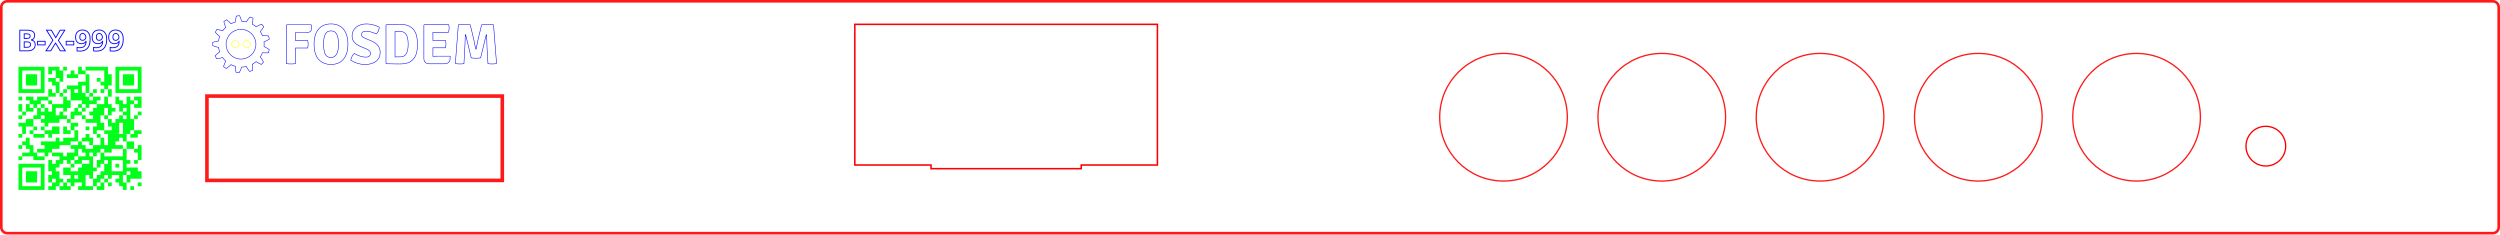
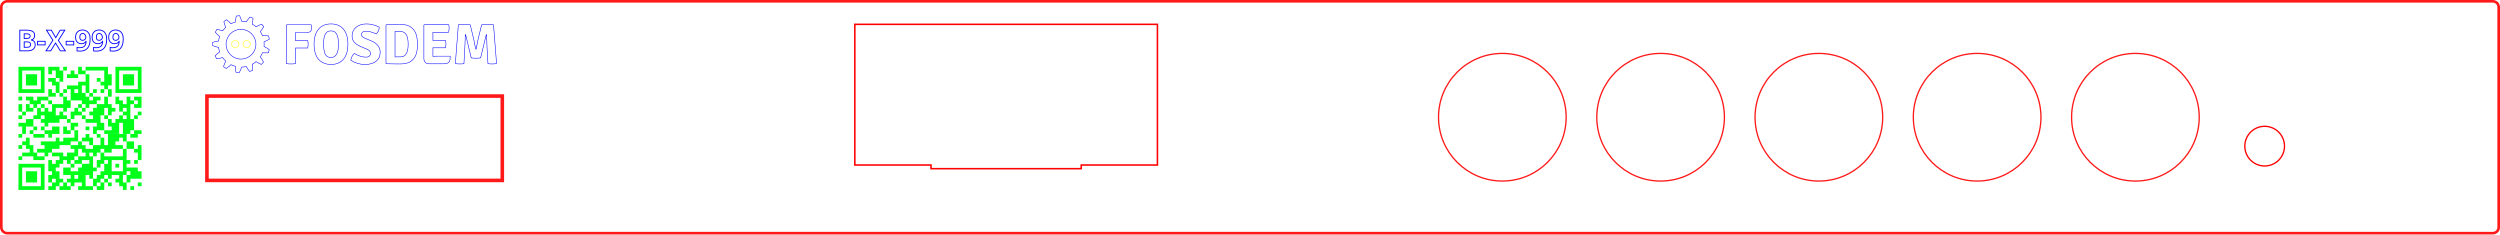
<svg xmlns="http://www.w3.org/2000/svg" width="426.5mm" height="40mm" viewBox="0 0 426.5 40" version="1.1" id="svg2045" xml:space="preserve">
  <defs id="defs2042" />
  <g id="layer1" transform="translate(-0.2499935)">
    <rect style="opacity:0.9;fill:none;stroke:#ff0000;stroke-width:0.447;stop-color:#000000" id="outline" width="426.053" height="39.553" x="0.474" y="0.224" rx="0.999" />
    <rect style="opacity:0.9;fill:none;stroke:#ff0000;stroke-width:0.612;stop-color:#000000" id="slot-ethernet-0" width="50.388" height="14.388" x="35.553" y="16.389" />
    <g id="logo" transform="matrix(0.5948911,0,0,0.5948911,-28.30251,-4.358687)">
      <path id="path41" style="fill:none;fill-opacity:1;fill-rule:nonzero;stroke:#0000ff;stroke-width:0.149" d="m 132.71,16.647 0.016,1.273 v 1.028 h 3.508 c 0.087,0.327 0.131,0.683 0.131,1.069 0,0.386 -0.044,0.742 -0.131,1.069 h -3.508 v 4.487 c -0.346,0.065 -0.779,0.098 -1.298,0.098 -0.519,0 -0.951,-0.033 -1.297,-0.098 V 14.526 l 0.114,-0.098 h 6.984 c 0.065,0.272 0.098,0.612 0.098,1.02 0,0.408 -0.112,0.71 -0.335,0.906 -0.224,0.196 -0.576,0.294 -1.056,0.294 h -3.226" />
      <path id="path43" style="fill:none;fill-opacity:1;fill-rule:nonzero;stroke:#0000ff;stroke-width:0.149" d="m 141.13,22.537 c 0.294,0.849 0.887,1.273 1.779,1.273 0.446,0 0.808,-0.111 1.086,-0.335 0.277,-0.223 0.495,-0.506 0.652,-0.849 0.158,-0.342 0.264,-0.726 0.318,-1.15 0.055,-0.424 0.082,-0.843 0.082,-1.256 0,-0.381 -0.013,-0.805 -0.041,-1.273 -0.027,-0.467 -0.106,-0.905 -0.237,-1.313 -0.131,-0.408 -0.337,-0.751 -0.62,-1.028 -0.283,-0.277 -0.697,-0.416 -1.241,-0.416 -0.522,0 -0.921,0.133 -1.199,0.399 -0.277,0.267 -0.484,0.596 -0.62,0.987 -0.136,0.392 -0.22,0.807 -0.253,1.248 -0.032,0.441 -0.048,0.83 -0.048,1.167 0,0.5 0.024,0.946 0.073,1.338 0.048,0.392 0.138,0.794 0.269,1.207 z m -1.321,2.252 c -1.164,-0.968 -1.746,-2.561 -1.746,-4.781 0,-0.957 0.111,-1.798 0.335,-2.521 0.223,-0.723 0.544,-1.33 0.962,-1.819 0.419,-0.49 0.927,-0.859 1.526,-1.109 0.599,-0.251 1.273,-0.375 2.023,-0.375 0.751,0 1.428,0.125 2.032,0.375 0.604,0.25 1.115,0.623 1.534,1.117 0.419,0.496 0.739,1.104 0.962,1.828 0.223,0.723 0.335,1.558 0.335,2.505 0,0.946 -0.112,1.781 -0.335,2.504 -0.223,0.724 -0.544,1.33 -0.962,1.819 -0.419,0.49 -0.93,0.86 -1.534,1.11 -0.603,0.25 -1.281,0.375 -2.032,0.375 -1.24,0 -2.273,-0.343 -3.1,-1.028" />
      <path id="path45" style="fill:none;fill-opacity:1;fill-rule:nonzero;stroke:#0000ff;stroke-width:0.149;stroke-dasharray:none" d="m 148.603,24.61 c 0.033,-0.359 0.144,-0.718 0.335,-1.077 0.19,-0.359 0.416,-0.653 0.677,-0.881 1.164,0.708 2.268,1.061 3.312,1.061 0.457,0 0.792,-0.103 1.004,-0.31 0.212,-0.206 0.318,-0.462 0.318,-0.767 0,-0.511 -0.343,-0.913 -1.028,-1.207 l -1.925,-0.816 c -0.751,-0.337 -1.327,-0.742 -1.73,-1.215 -0.403,-0.473 -0.604,-1.074 -0.604,-1.803 0,-0.5 0.1,-0.957 0.302,-1.37 0.201,-0.413 0.484,-0.772 0.849,-1.077 0.364,-0.304 0.796,-0.541 1.297,-0.709 0.5,-0.168 1.055,-0.253 1.664,-0.253 1.218,0 2.448,0.31 3.688,0.93 -0.054,0.838 -0.348,1.491 -0.881,1.958 -1.109,-0.533 -2.088,-0.8 -2.937,-0.8 -0.435,0 -0.762,0.098 -0.979,0.294 -0.218,0.195 -0.327,0.419 -0.327,0.669 0,0.424 0.321,0.767 0.963,1.028 l 1.958,0.832 c 0.827,0.349 1.444,0.795 1.852,1.338 0.408,0.544 0.612,1.175 0.612,1.893 0,0.511 -0.093,0.979 -0.277,1.403 -0.185,0.424 -0.459,0.791 -0.824,1.101 -0.365,0.31 -0.819,0.553 -1.363,0.726 -0.544,0.174 -1.18,0.261 -1.909,0.261 -1.414,0 -2.763,-0.402 -4.047,-1.208" />
      <path id="path47" style="fill:none;fill-opacity:1;fill-rule:nonzero;stroke:#0000ff;stroke-width:0.149" d="m 162.897,23.631 c 1.436,0 2.154,-1.208 2.154,-3.622 0,-2.426 -0.718,-3.639 -2.154,-3.639 h -0.922 c -0.266,0 -0.498,-0.005 -0.694,-0.016 v 7.294 c 0.196,-0.011 0.427,-0.016 0.694,-0.016 z m 3.002,1.224 c -0.348,0.283 -0.805,0.49 -1.371,0.62 -0.566,0.131 -1.191,0.196 -1.876,0.196 -0.338,0 -0.824,-0.006 -1.461,-0.016 -0.636,-0.011 -1.433,-0.027 -2.39,-0.049 L 158.687,25.491 V 14.51 l 0.114,-0.114 c 0.631,-0.021 1.286,-0.038 1.966,-0.049 0.68,-0.011 1.395,-0.016 2.146,-0.016 0.924,0 1.697,0.147 2.317,0.441 0.62,0.293 1.115,0.696 1.485,1.207 0.369,0.511 0.631,1.112 0.783,1.803 0.152,0.691 0.228,1.433 0.228,2.227 0,1.088 -0.125,2.029 -0.375,2.823 -0.25,0.795 -0.734,1.468 -1.452,2.023" />
      <path id="path49" style="fill:none;fill-opacity:1;fill-rule:nonzero;stroke:#0000ff;stroke-width:0.149" d="m 172.149,22.276 -0.016,1.175 v 0.016 c 0.498,-0.021 0.9,-0.033 1.203,-0.033 h 3.773 c 0,0.403 -0.016,0.712 -0.049,0.93 -0.131,0.838 -0.685,1.256 -1.664,1.256 h -4.341 c -0.468,0 -0.835,-0.136 -1.101,-0.408 -0.267,-0.272 -0.4,-0.642 -0.4,-1.109 V 14.542 l 0.114,-0.115 h 7.033 c 0.065,0.316 0.098,0.659 0.098,1.028 0,0.37 -0.076,0.756 -0.228,1.159 h -4.439 l 0.016,1.175 v 1.142 c 0.282,-0.01 0.649,-0.016 1.104,-0.016 h 2.486 c 0.098,0.305 0.147,0.653 0.147,1.045 0,0.392 -0.049,0.75 -0.147,1.077 h -3.59 v 1.24" />
      <path id="path51" style="fill:none;fill-opacity:1;fill-rule:nonzero;stroke:#0000ff;stroke-width:0.149" d="m 178.578,25.54 0.865,-11.096 c 0.479,-0.087 1.044,-0.131 1.697,-0.131 0.652,0 1.224,0.044 1.713,0.131 l 0.963,3.998 c 0.381,1.805 0.582,2.79 0.604,2.953 h 0.114 c 0.043,-0.272 0.245,-1.256 0.604,-2.953 l 0.979,-3.998 c 0.479,-0.087 1.045,-0.131 1.697,-0.131 0.653,0 1.224,0.044 1.714,0.131 l 0.865,11.096 c -0.338,0.087 -0.753,0.131 -1.248,0.131 -0.496,0 -0.901,-0.027 -1.216,-0.082 l -0.261,-4.536 c -0.076,-1.805 -0.119,-3.062 -0.13,-3.769 h -0.098 l -1.616,6.641 c -0.391,0.065 -0.84,0.098 -1.346,0.098 -0.506,0 -0.954,-0.033 -1.346,-0.098 l -1.599,-6.641 h -0.114 c 0,0.968 -0.044,2.224 -0.131,3.769 l -0.245,4.536 c -0.316,0.054 -0.72,0.082 -1.215,0.082 -0.495,0 -0.912,-0.044 -1.249,-0.131" />
      <path id="path53" style="fill:none;fill-opacity:1;fill-rule:nonzero;stroke:#0000ff;stroke-width:0.149" d="m 117.096,24.268 c -2.328,0 -4.268,-1.893 -4.268,-4.256 0,-2.352 1.94,-4.279 4.268,-4.279 2.363,0 4.292,1.928 4.292,4.279 0,2.363 -1.928,4.256 -4.292,4.256 z m 6.649,-4.265 -0.033,-0.662 c 0.513,-0.22 1.02,-0.48 1.518,-0.781 -0.041,-0.312 -0.142,-0.613 -0.215,-0.918 -0.587,-0.08 -1.181,-0.106 -1.747,-0.09 -0.075,-0.208 -0.185,-0.401 -0.277,-0.602 -0.1,-0.197 -0.225,-0.38 -0.337,-0.571 0.358,-0.438 0.679,-0.9 0.98,-1.4 -0.18,-0.258 -0.41,-0.475 -0.617,-0.71 -0.555,0.203 -1.094,0.456 -1.587,0.733 -0.164,-0.148 -0.35,-0.27 -0.525,-0.406 -0.181,-0.126 -0.375,-0.233 -0.563,-0.35 0.114,-0.553 0.184,-1.112 0.22,-1.695 -0.28,-0.145 -0.585,-0.231 -0.878,-0.344 -0.398,0.438 -0.757,0.913 -1.066,1.387 -0.213,-0.057 -0.436,-0.074 -0.653,-0.113 -0.219,-0.035 -0.441,-0.029 -0.662,-0.045 -0.157,-0.556 -0.354,-1.07 -0.592,-1.604 -0.314,0.006 -0.625,0.055 -0.936,0.105 -0.151,0.561 -0.249,1.153 -0.3,1.722 -0.217,0.047 -0.424,0.125 -0.631,0.203 -0.211,0.068 -0.407,0.17 -0.607,0.266 -0.396,-0.415 -0.818,-0.793 -1.273,-1.145 -0.274,0.155 -0.53,0.336 -0.778,0.53 0.129,0.569 0.316,1.133 0.536,1.663 -0.169,0.143 -0.317,0.308 -0.464,0.473 -0.156,0.158 -0.281,0.34 -0.415,0.517 -0.543,-0.185 -1.09,-0.323 -1.658,-0.425 -0.171,0.264 -0.313,0.544 -0.445,0.831 0.377,0.444 0.807,0.859 1.246,1.225 -0.084,0.205 -0.137,0.42 -0.191,0.635 -0.064,0.212 -0.092,0.433 -0.125,0.651 -0.565,0.09 -1.122,0.222 -1.666,0.396 -0.021,0.313 -0.03,0.626 -0.005,0.939 0.549,0.217 1.099,0.387 1.671,0.505 0.033,0.218 0.061,0.438 0.125,0.651 0.054,0.214 0.107,0.43 0.191,0.635 -0.445,0.336 -0.898,0.721 -1.293,1.126 0.138,0.283 0.263,0.572 0.435,0.836 0.592,-0.066 1.153,-0.169 1.714,-0.332 0.134,0.176 0.259,0.36 0.415,0.517 0.147,0.165 0.295,0.33 0.464,0.473 -0.239,0.505 -0.459,1.054 -0.623,1.597 0.252,0.188 0.498,0.384 0.772,0.539 0.493,-0.331 0.944,-0.684 1.367,-1.089 0.199,0.096 0.396,0.198 0.607,0.266 0.208,0.078 0.414,0.156 0.631,0.203 0.024,0.557 0.084,1.147 0.193,1.704 0.311,0.044 0.62,0.111 0.934,0.116 0.282,-0.531 0.515,-1.042 0.701,-1.597 0.22,-0.016 0.442,-0.01 0.662,-0.045 0.217,-0.039 0.439,-0.055 0.653,-0.113 0.281,0.485 0.602,0.96 0.962,1.422 0.296,-0.104 0.596,-0.204 0.883,-0.331 0.004,-0.6 -0.034,-1.176 -0.121,-1.741 0.188,-0.117 0.382,-0.225 0.563,-0.351 0.175,-0.135 0.361,-0.257 0.525,-0.405 0.474,0.298 0.979,0.569 1.512,0.81 0.213,-0.229 0.432,-0.456 0.626,-0.702 -0.275,-0.534 -0.574,-1.025 -0.915,-1.486 0.112,-0.191 0.237,-0.374 0.337,-0.571 0.092,-0.201 0.202,-0.394 0.277,-0.602 0.558,0.044 1.132,0.05 1.716,0.015 0.083,-0.302 0.169,-0.607 0.229,-0.915 -0.491,-0.344 -0.992,-0.641 -1.501,-0.888 l 0.033,-0.663" />
      <path id="path59" style="fill:none;fill-opacity:1;fill-rule:nonzero;stroke:#ffff00;stroke-width:0.149;stroke-opacity:1" d="m 115.479,18.953 c -0.578,0 -1.048,0.468 -1.048,1.047 0,0.578 0.469,1.048 1.048,1.048 0.577,0 1.047,-0.469 1.047,-1.048 0,-0.579 -0.47,-1.047 -1.047,-1.047" />
      <g transform="matrix(0.1492318,0,0,-0.1492318,108.4759,11.3228)" id="g61" style="fill:#00ff19;fill-opacity:1;stroke:#0000ff">
        <path id="path63" style="fill:none;fill-opacity:1;stroke:none;stroke-width:0.664;stroke-linecap:butt;stroke-linejoin:miter;stroke-miterlimit:10;stroke-dasharray:none;stroke-opacity:0.059" d="m 46.93,-51.133 c -3.875,0 -7.02,-3.133 -7.02,-7.012 0,-3.875 3.145,-7.015 7.02,-7.015 3.867,0 7.019,3.14 7.019,7.015 0,3.879 -3.152,7.012 -7.019,7.012 z" />
      </g>
      <path id="path65" style="fill:none;fill-opacity:1;fill-rule:nonzero;stroke:#ffff00;stroke-width:0.149;stroke-opacity:1" d="m 118.737,18.953 c -0.578,0 -1.048,0.468 -1.048,1.047 0,0.578 0.47,1.048 1.048,1.048 0.578,0 1.046,-0.469 1.046,-1.048 0,-0.579 -0.468,-1.047 -1.046,-1.047" />
      <g transform="matrix(0.1492318,0,0,-0.1492318,108.4759,11.3228)" id="g67" style="fill:#00ff19;fill-opacity:1;stroke:#0000ff">
        <path id="path69" style="fill:none;fill-opacity:1;stroke:none;stroke-width:0.664;stroke-linecap:butt;stroke-linejoin:miter;stroke-miterlimit:10;stroke-dasharray:none;stroke-opacity:0.059" d="m 68.758,-51.133 c -3.871,0 -7.02,-3.133 -7.02,-7.012 0,-3.875 3.149,-7.015 7.02,-7.015 3.875,0 7.012,3.14 7.012,7.015 0,3.879 -3.137,7.012 -7.012,7.012 z" />
      </g>
      <path id="path71" style="fill:none;fill-opacity:1;fill-rule:nonzero;stroke:#ffff00;stroke-width:0.149;stroke-opacity:0" d="m 118.737,21.047 c -0.578,0 -1.048,-0.469 -1.048,-1.048 0,-0.579 0.47,-1.047 1.048,-1.047 0.578,0 1.046,0.468 1.046,1.047 0,0.578 -0.468,1.048 -1.046,1.048 z m -3.257,0 c -0.578,0 -1.048,-0.469 -1.048,-1.048 0,-0.579 0.469,-1.047 1.048,-1.047 0.577,0 1.047,0.468 1.047,1.047 0,0.578 -0.47,1.048 -1.047,1.048" />
    </g>
    <text xml:space="preserve" style="font-size:4.939px;line-height:1.25;font-family:'DejaVu Sans';-inkscape-font-specification:'DejaVu Sans';fill:none;fill-opacity:1;stroke:#0000ff;stroke-width:0.149;stroke-dasharray:none;stroke-opacity:1" x="3.191" y="8.674" id="box-label">
      <tspan id="tspan3" style="font-style:normal;font-variant:normal;font-weight:bold;font-stretch:normal;font-family:'Fira Code';-inkscape-font-specification:'Fira Code';fill:none;fill-opacity:1;stroke:#0000ff;stroke-width:0.149;stroke-dasharray:none;stroke-opacity:1" x="3.191" y="8.674">B-X-999</tspan>
    </text>
    <path d="m 3.4,11.4 h 0.636 v 0.636 H 3.4 Z m 0.636,0 h 0.636 v 0.636 H 4.036 Z m 0.636,0 h 0.636 v 0.636 H 4.673 Z m 0.636,0 h 0.636 v 0.636 H 5.309 Z m 0.636,0 H 6.582 v 0.636 H 5.945 Z m 0.636,0 h 0.636 v 0.636 H 6.582 Z m 0.636,0 h 0.636 v 0.636 H 7.218 Z m 1.273,0 h 0.636 v 0.636 h -0.636 z m 0.636,0 h 0.636 v 0.636 H 9.127 Z m 0.636,0 h 0.636 v 0.636 H 9.764 Z m 1.273,0 h 0.636 v 0.636 h -0.636 z m 2.545,0 h 0.636 v 0.636 h -0.636 z m 1.273,0 h 0.636 v 0.636 h -0.636 z m 0.636,0 h 0.636 v 0.636 h -0.636 z m 0.636,0 h 0.636 v 0.636 h -0.636 z m 0.636,0 h 0.636 v 0.636 h -0.636 z m 0.636,0 h 0.636 v 0.636 h -0.636 z m 0.636,0 h 0.636 v 0.636 h -0.636 z m 1.909,0 h 0.636 v 0.636 h -0.636 z m 0.636,0 h 0.636 v 0.636 h -0.636 z m 0.636,0 h 0.636 v 0.636 h -0.636 z m 0.636,0 h 0.636 v 0.636 h -0.636 z m 0.636,0 h 0.636 v 0.636 h -0.636 z m 0.636,0 h 0.636 v 0.636 h -0.636 z m 0.636,0 h 0.636 v 0.636 H 23.764 Z M 3.4,12.036 h 0.636 v 0.636 H 3.4 Z m 3.818,0 h 0.636 v 0.636 H 7.218 Z m 1.273,0 h 0.636 v 0.636 h -0.636 z m 1.273,0 h 0.636 v 0.636 H 9.764 Z m 0.636,0 h 0.636 v 0.636 h -0.636 z m 1.909,0 h 0.636 v 0.636 h -0.636 z m 1.273,0 h 0.636 v 0.636 h -0.636 z m 0.636,0 h 0.636 v 0.636 h -0.636 z m 3.818,0 h 0.636 v 0.636 h -0.636 z m 1.909,0 h 0.636 v 0.636 h -0.636 z m 3.818,0 h 0.636 v 0.636 H 23.764 Z M 3.4,12.673 h 0.636 v 0.636 H 3.4 Z m 1.273,0 h 0.636 v 0.636 H 4.673 Z m 0.636,0 h 0.636 v 0.636 H 5.309 Z m 0.636,0 H 6.582 v 0.636 H 5.945 Z m 1.273,0 h 0.636 v 0.636 H 7.218 Z m 2.545,0 h 0.636 v 0.636 H 9.764 Z m 0.636,0 h 0.636 v 0.636 h -0.636 z m 1.273,0 h 0.636 v 0.636 H 11.673 Z m 0.636,0 h 0.636 v 0.636 h -0.636 z m 0.636,0 h 0.636 v 0.636 h -0.636 z m 1.909,0 h 0.636 v 0.636 h -0.636 z m 3.182,0 h 0.636 v 0.636 h -0.636 z m 0.636,0 h 0.636 v 0.636 h -0.636 z m 1.273,0 h 0.636 v 0.636 h -0.636 z m 1.273,0 h 0.636 v 0.636 h -0.636 z m 0.636,0 h 0.636 v 0.636 h -0.636 z m 0.636,0 h 0.636 v 0.636 h -0.636 z m 1.273,0 h 0.636 v 0.636 H 23.764 Z M 3.4,13.309 h 0.636 v 0.636 H 3.4 Z m 1.273,0 h 0.636 v 0.636 H 4.673 Z m 0.636,0 h 0.636 v 0.636 H 5.309 Z m 0.636,0 H 6.582 v 0.636 H 5.945 Z m 1.273,0 h 0.636 v 0.636 H 7.218 Z m 1.273,0 h 0.636 v 0.636 h -0.636 z m 0.636,0 h 0.636 v 0.636 H 9.127 Z m 1.273,0 h 0.636 v 0.636 h -0.636 z m 4.455,0 h 0.636 v 0.636 h -0.636 z m 1.909,0 h 0.636 v 0.636 h -0.636 z m 1.273,0 h 0.636 v 0.636 h -0.636 z m 0.636,0 h 0.636 v 0.636 h -0.636 z m 1.273,0 h 0.636 v 0.636 h -0.636 z m 1.273,0 h 0.636 v 0.636 h -0.636 z m 0.636,0 h 0.636 v 0.636 h -0.636 z m 0.636,0 h 0.636 v 0.636 h -0.636 z m 1.273,0 h 0.636 v 0.636 H 23.764 Z M 3.4,13.945 h 0.636 v 0.636 H 3.4 Z m 1.273,0 h 0.636 v 0.636 H 4.673 Z m 0.636,0 h 0.636 v 0.636 H 5.309 Z m 0.636,0 H 6.582 v 0.636 H 5.945 Z m 1.273,0 h 0.636 v 0.636 H 7.218 Z m 1.909,0 h 0.636 v 0.636 H 9.127 Z m 0.636,0 h 0.636 v 0.636 H 9.764 Z m 3.818,0 h 0.636 v 0.636 h -0.636 z m 0.636,0 h 0.636 v 0.636 h -0.636 z m 0.636,0 h 0.636 v 0.636 h -0.636 z m 2.545,0 h 0.636 v 0.636 h -0.636 z m 0.636,0 h 0.636 v 0.636 h -0.636 z m 0.636,0 h 0.636 v 0.636 h -0.636 z m 1.273,0 h 0.636 v 0.636 h -0.636 z m 1.273,0 h 0.636 v 0.636 h -0.636 z m 0.636,0 h 0.636 v 0.636 h -0.636 z m 0.636,0 h 0.636 v 0.636 h -0.636 z m 1.273,0 h 0.636 v 0.636 H 23.764 Z M 3.4,14.582 h 0.636 v 0.636 H 3.4 Z m 3.818,0 h 0.636 v 0.636 H 7.218 Z m 2.545,0 h 0.636 v 0.636 H 9.764 Z m 1.909,0 h 0.636 v 0.636 H 11.673 Z m 0.636,0 h 0.636 v 0.636 h -0.636 z m 0.636,0 h 0.636 v 0.636 h -0.636 z m 0.636,0 h 0.636 v 0.636 h -0.636 z m 1.273,0 h 0.636 v 0.636 h -0.636 z m 3.182,0 h 0.636 v 0.636 h -0.636 z m 1.909,0 h 0.636 v 0.636 h -0.636 z m 3.818,0 h 0.636 v 0.636 H 23.764 Z M 3.4,15.218 h 0.636 v 0.636 H 3.4 Z m 0.636,0 h 0.636 v 0.636 H 4.036 Z m 0.636,0 h 0.636 v 0.636 H 4.673 Z m 0.636,0 h 0.636 v 0.636 H 5.309 Z m 0.636,0 H 6.582 v 0.636 H 5.945 Z m 0.636,0 h 0.636 v 0.636 H 6.582 Z m 0.636,0 h 0.636 v 0.636 H 7.218 Z m 1.273,0 h 0.636 v 0.636 h -0.636 z m 1.273,0 h 0.636 v 0.636 H 9.764 Z m 1.273,0 h 0.636 v 0.636 h -0.636 z m 1.273,0 h 0.636 v 0.636 h -0.636 z m 1.273,0 h 0.636 v 0.636 h -0.636 z m 1.273,0 h 0.636 v 0.636 h -0.636 z m 1.273,0 h 0.636 v 0.636 h -0.636 z m 1.273,0 h 0.636 v 0.636 h -0.636 z m 1.273,0 h 0.636 v 0.636 h -0.636 z m 1.273,0 h 0.636 v 0.636 h -0.636 z m 0.636,0 h 0.636 v 0.636 h -0.636 z m 0.636,0 h 0.636 v 0.636 h -0.636 z m 0.636,0 h 0.636 v 0.636 h -0.636 z m 0.636,0 h 0.636 v 0.636 h -0.636 z m 0.636,0 h 0.636 v 0.636 h -0.636 z m 0.636,0 h 0.636 v 0.636 H 23.764 Z M 8.491,15.855 h 0.636 v 0.636 h -0.636 z m 0.636,0 h 0.636 v 0.636 H 9.127 Z m 1.273,0 h 0.636 v 0.636 h -0.636 z m 1.909,0 h 0.636 v 0.636 h -0.636 z m 0.636,0 h 0.636 v 0.636 h -0.636 z m 0.636,0 h 0.636 v 0.636 h -0.636 z m 0.636,0 h 0.636 v 0.636 h -0.636 z m 1.273,0 h 0.636 v 0.636 h -0.636 z m 3.182,0 h 0.636 v 0.636 H 18.673 Z M 3.4,16.491 h 0.636 v 0.636 H 3.4 Z m 1.273,0 h 0.636 v 0.636 H 4.673 Z m 0.636,0 h 0.636 v 0.636 H 5.309 Z m 1.273,0 h 0.636 v 0.636 H 6.582 Z m 0.636,0 h 0.636 v 0.636 H 7.218 Z m 0.636,0 h 0.636 v 0.636 H 7.855 Z m 3.182,0 h 0.636 v 0.636 h -0.636 z m 1.273,0 h 0.636 v 0.636 h -0.636 z m 0.636,0 h 0.636 v 0.636 h -0.636 z m 0.636,0 h 0.636 v 0.636 h -0.636 z m 0.636,0 h 0.636 v 0.636 h -0.636 z m 0.636,0 h 0.636 v 0.636 h -0.636 z m 1.273,0 h 0.636 v 0.636 h -0.636 z m 0.636,0 h 0.636 v 0.636 h -0.636 z m 1.273,0 h 0.636 v 0.636 h -0.636 z m 1.909,0 h 0.636 v 0.636 h -0.636 z m 1.909,0 h 0.636 v 0.636 h -0.636 z m 1.273,0 h 0.636 v 0.636 h -0.636 z m 0.636,0 h 0.636 v 0.636 H 23.764 Z M 5.309,17.127 h 0.636 v 0.636 H 5.309 Z m 0.636,0 H 6.582 v 0.636 H 5.945 Z m 0.636,0 h 0.636 v 0.636 H 6.582 Z m 1.909,0 h 0.636 v 0.636 h -0.636 z m 2.545,0 h 0.636 v 0.636 h -0.636 z m 0.636,0 h 0.636 v 0.636 H 11.673 Z m 2.545,0 h 0.636 v 0.636 h -0.636 z m 0.636,0 h 0.636 v 0.636 h -0.636 z m 0.636,0 h 0.636 v 0.636 h -0.636 z m 0.636,0 h 0.636 v 0.636 h -0.636 z m 1.909,0 h 0.636 v 0.636 h -0.636 z m 1.909,0 h 0.636 v 0.636 h -0.636 z m 0.636,0 h 0.636 v 0.636 h -0.636 z m 1.273,0 h 0.636 v 0.636 h -0.636 z m 0.636,0 h 0.636 v 0.636 h -0.636 z m 1.273,0 h 0.636 v 0.636 H 23.764 Z M 3.4,17.764 h 0.636 v 0.636 H 3.4 Z m 1.273,0 h 0.636 v 0.636 H 4.673 Z m 1.273,0 H 6.582 v 0.636 H 5.945 Z m 1.273,0 h 0.636 v 0.636 H 7.218 Z m 1.909,0 h 0.636 v 0.636 H 9.127 Z m 0.636,0 h 0.636 v 0.636 H 9.764 Z m 0.636,0 h 0.636 v 0.636 h -0.636 z m 0.636,0 h 0.636 v 0.636 h -0.636 z m 0.636,0 h 0.636 v 0.636 H 11.673 Z m 1.909,0 h 0.636 v 0.636 h -0.636 z m 1.273,0 h 0.636 v 0.636 h -0.636 z m 1.909,0 h 0.636 v 0.636 h -0.636 z m 0.636,0 h 0.636 v 0.636 h -0.636 z m 0.636,0 h 0.636 v 0.636 h -0.636 z m 0.636,0 h 0.636 v 0.636 h -0.636 z m 1.909,0 h 0.636 v 0.636 h -0.636 z m 0.636,0 h 0.636 v 0.636 h -0.636 z m 0.636,0 h 0.636 v 0.636 h -0.636 z m 1.273,0 h 0.636 v 0.636 h -0.636 z m 0.636,0 h 0.636 v 0.636 H 23.764 Z M 3.4,18.4 h 0.636 v 0.636 H 3.4 Z m 1.273,0 h 0.636 v 0.636 H 4.673 Z m 0.636,0 h 0.636 v 0.636 H 5.309 Z m 1.273,0 h 0.636 v 0.636 H 6.582 Z m 1.273,0 h 0.636 v 0.636 H 7.855 Z m 1.273,0 h 0.636 v 0.636 H 9.127 Z m 1.909,0 h 0.636 v 0.636 h -0.636 z m 1.909,0 h 0.636 v 0.636 h -0.636 z m 1.273,0 h 0.636 v 0.636 h -0.636 z m 1.909,0 h 0.636 v 0.636 h -0.636 z m 0.636,0 h 0.636 v 0.636 h -0.636 z m 0.636,0 h 0.636 v 0.636 h -0.636 z m 1.273,0 h 0.636 v 0.636 h -0.636 z m 0.636,0 h 0.636 v 0.636 h -0.636 z m 1.273,0 h 0.636 v 0.636 h -0.636 z m 1.273,0 h 0.636 v 0.636 H 21.855 Z M 4.036,19.036 h 0.636 v 0.636 H 4.036 Z m 2.545,0 h 0.636 v 0.636 H 6.582 Z m 0.636,0 h 0.636 v 0.636 H 7.218 Z m 0.636,0 h 0.636 v 0.636 H 7.855 Z m 0.636,0 h 0.636 v 0.636 h -0.636 z m 0.636,0 h 0.636 v 0.636 H 9.127 Z m 1.273,0 h 0.636 v 0.636 h -0.636 z m 1.909,0 h 0.636 v 0.636 h -0.636 z m 0.636,0 h 0.636 v 0.636 h -0.636 z m 0.636,0 h 0.636 v 0.636 h -0.636 z m 1.909,0 h 0.636 v 0.636 h -0.636 z m 0.636,0 h 0.636 v 0.636 h -0.636 z m 0.636,0 h 0.636 v 0.636 h -0.636 z m 0.636,0 h 0.636 v 0.636 h -0.636 z m 1.273,0 h 0.636 v 0.636 h -0.636 z m 2.545,0 h 0.636 v 0.636 h -0.636 z m 0.636,0 h 0.636 v 0.636 h -0.636 z m 1.909,0 h 0.636 v 0.636 H 23.764 Z M 3.4,19.673 h 0.636 v 0.636 H 3.4 Z m 2.545,0 H 6.582 v 0.636 H 5.945 Z m 0.636,0 h 0.636 v 0.636 H 6.582 Z m 1.273,0 h 0.636 v 0.636 H 7.855 Z m 0.636,0 h 0.636 v 0.636 h -0.636 z m 0.636,0 h 0.636 v 0.636 H 9.127 Z m 0.636,0 h 0.636 v 0.636 H 9.764 Z m 0.636,0 h 0.636 v 0.636 h -0.636 z m 0.636,0 h 0.636 v 0.636 h -0.636 z m 1.273,0 h 0.636 v 0.636 h -0.636 z m 1.909,0 h 0.636 v 0.636 h -0.636 z m 1.909,0 h 0.636 v 0.636 h -0.636 z m 0.636,0 h 0.636 v 0.636 h -0.636 z m 1.273,0 h 0.636 v 0.636 h -0.636 z m 2.545,0 h 0.636 v 0.636 h -0.636 z m 1.273,0 h 0.636 v 0.636 h -0.636 z m 1.273,0 h 0.636 v 0.636 H 23.127 Z M 4.673,20.309 h 0.636 v 0.636 H 4.673 Z m 0.636,0 h 0.636 v 0.636 H 5.309 Z m 1.909,0 h 0.636 v 0.636 H 7.218 Z m 0.636,0 h 0.636 v 0.636 H 7.855 Z m 0.636,0 h 0.636 v 0.636 h -0.636 z m 0.636,0 h 0.636 v 0.636 H 9.127 Z m 0.636,0 h 0.636 v 0.636 H 9.764 Z m 1.909,0 h 0.636 v 0.636 H 11.673 Z m 3.182,0 h 0.636 v 0.636 h -0.636 z m 0.636,0 h 0.636 v 0.636 h -0.636 z m 0.636,0 h 0.636 v 0.636 h -0.636 z m 0.636,0 h 0.636 v 0.636 h -0.636 z m 1.909,0 h 0.636 v 0.636 h -0.636 z m 1.273,0 h 0.636 v 0.636 h -0.636 z m 0.636,0 h 0.636 v 0.636 h -0.636 z m 0.636,0 h 0.636 v 0.636 h -0.636 z m 0.636,0 h 0.636 v 0.636 h -0.636 z m 0.636,0 h 0.636 v 0.636 H 22.491 Z M 3.4,20.945 h 0.636 v 0.636 H 3.4 Z m 0.636,0 h 0.636 v 0.636 H 4.036 Z m 0.636,0 h 0.636 v 0.636 H 4.673 Z m 0.636,0 h 0.636 v 0.636 H 5.309 Z m 2.545,0 h 0.636 v 0.636 H 7.855 Z m 4.455,0 h 0.636 v 0.636 h -0.636 z m 0.636,0 h 0.636 v 0.636 h -0.636 z m 3.818,0 h 0.636 v 0.636 h -0.636 z m 0.636,0 h 0.636 v 0.636 h -0.636 z m 1.273,0 h 0.636 v 0.636 h -0.636 z m 0.636,0 h 0.636 v 0.636 h -0.636 z m 0.636,0 h 0.636 v 0.636 h -0.636 z m 1.273,0 h 0.636 v 0.636 h -0.636 z m 0.636,0 h 0.636 v 0.636 h -0.636 z m 0.636,0 h 0.636 v 0.636 H 22.491 Z M 4.036,21.582 h 0.636 v 0.636 H 4.036 Z m 1.909,0 H 6.582 v 0.636 H 5.945 Z m 1.273,0 h 0.636 v 0.636 H 7.218 Z m 1.909,0 h 0.636 v 0.636 H 9.127 Z m 0.636,0 h 0.636 v 0.636 H 9.764 Z m 1.273,0 h 0.636 v 0.636 h -0.636 z m 1.273,0 h 0.636 v 0.636 h -0.636 z m 2.545,0 h 0.636 v 0.636 h -0.636 z m 1.273,0 h 0.636 v 0.636 h -0.636 z m 0.636,0 h 0.636 v 0.636 h -0.636 z m 0.636,0 h 0.636 v 0.636 h -0.636 z m 1.909,0 h 0.636 v 0.636 h -0.636 z m 0.636,0 h 0.636 v 0.636 h -0.636 z m 1.273,0 h 0.636 v 0.636 h -0.636 z m 0.636,0 h 0.636 v 0.636 h -0.636 z m 0.636,0 h 0.636 v 0.636 H 22.491 Z M 4.036,22.218 h 0.636 v 0.636 H 4.036 Z m 1.273,0 h 0.636 v 0.636 H 5.309 Z m 2.545,0 h 0.636 v 0.636 H 7.855 Z m 0.636,0 h 0.636 v 0.636 h -0.636 z m 0.636,0 h 0.636 v 0.636 H 9.127 Z m 0.636,0 h 0.636 v 0.636 H 9.764 Z m 1.273,0 h 0.636 v 0.636 h -0.636 z m 0.636,0 h 0.636 v 0.636 H 11.673 Z m 1.273,0 h 0.636 v 0.636 h -0.636 z m 3.182,0 h 0.636 v 0.636 h -0.636 z m 1.909,0 h 0.636 v 0.636 h -0.636 z m 0.636,0 h 0.636 v 0.636 h -0.636 z m 0.636,0 h 0.636 v 0.636 h -0.636 z m 0.636,0 h 0.636 v 0.636 h -0.636 z m 1.273,0 h 0.636 v 0.636 h -0.636 z m 0.636,0 h 0.636 v 0.636 h -0.636 z m 1.273,0 h 0.636 v 0.636 h -0.636 z m 0.636,0 h 0.636 v 0.636 H 23.764 Z M 3.4,22.855 h 0.636 v 0.636 H 3.4 Z m 2.545,0 H 6.582 v 0.636 H 5.945 Z m 0.636,0 h 0.636 v 0.636 H 6.582 Z m 0.636,0 h 0.636 v 0.636 H 7.218 Z m 1.273,0 h 0.636 v 0.636 h -0.636 z m 4.455,0 h 0.636 v 0.636 h -0.636 z m 1.909,0 h 0.636 v 0.636 h -0.636 z m 1.909,0 h 0.636 v 0.636 h -0.636 z m 1.909,0 h 0.636 v 0.636 h -0.636 z m 0.636,0 h 0.636 v 0.636 h -0.636 z m 0.636,0 h 0.636 v 0.636 h -0.636 z m 0.636,0 h 0.636 v 0.636 h -0.636 z m 0.636,0 h 0.636 v 0.636 h -0.636 z m 1.273,0 h 0.636 v 0.636 h -0.636 z m 0.636,0 h 0.636 v 0.636 H 23.127 Z M 4.673,23.491 h 0.636 v 0.636 H 4.673 Z m 5.091,0 h 0.636 v 0.636 H 9.764 Z m 1.273,0 h 0.636 v 0.636 h -0.636 z m 0.636,0 h 0.636 v 0.636 H 11.673 Z m 0.636,0 h 0.636 v 0.636 h -0.636 z m 0.636,0 h 0.636 v 0.636 h -0.636 z m 1.273,0 h 0.636 v 0.636 h -0.636 z m 0.636,0 h 0.636 v 0.636 h -0.636 z m 0.636,0 h 0.636 v 0.636 h -0.636 z m 1.909,0 h 0.636 v 0.636 h -0.636 z m 1.273,0 h 0.636 v 0.636 h -0.636 z m 0.636,0 h 0.636 v 0.636 h -0.636 z m 0.636,0 h 0.636 v 0.636 h -0.636 z m 1.273,0 h 0.636 v 0.636 H 21.218 Z M 4.036,24.127 h 0.636 v 0.636 H 4.036 Z m 0.636,0 h 0.636 v 0.636 H 4.673 Z m 2.545,0 h 0.636 v 0.636 H 7.218 Z m 0.636,0 h 0.636 v 0.636 H 7.855 Z m 0.636,0 h 0.636 v 0.636 h -0.636 z m 0.636,0 h 0.636 v 0.636 H 9.127 Z m 0.636,0 h 0.636 v 0.636 H 9.764 Z m 0.636,0 h 0.636 v 0.636 h -0.636 z m 0.636,0 h 0.636 v 0.636 h -0.636 z m 0.636,0 h 0.636 v 0.636 H 11.673 Z m 1.909,0 h 0.636 v 0.636 h -0.636 z m 1.909,0 h 0.636 v 0.636 h -0.636 z m 1.909,0 h 0.636 v 0.636 h -0.636 z m 1.273,0 h 0.636 v 0.636 h -0.636 z m 0.636,0 h 0.636 v 0.636 h -0.636 z m 2.545,0 h 0.636 v 0.636 h -0.636 z m 0.636,0 h 0.636 v 0.636 H 22.491 Z M 3.4,24.764 h 0.636 v 0.636 H 3.4 Z m 1.273,0 h 0.636 v 0.636 H 4.673 Z m 0.636,0 h 0.636 v 0.636 H 5.309 Z m 2.545,0 h 0.636 v 0.636 H 7.855 Z m 0.636,0 h 0.636 v 0.636 h -0.636 z m 0.636,0 h 0.636 v 0.636 H 9.127 Z m 0.636,0 h 0.636 v 0.636 H 9.764 Z m 2.545,0 h 0.636 v 0.636 h -0.636 z m 0.636,0 h 0.636 v 0.636 h -0.636 z m 0.636,0 h 0.636 v 0.636 h -0.636 z m 0.636,0 h 0.636 v 0.636 h -0.636 z m 1.909,0 h 0.636 v 0.636 h -0.636 z m 0.636,0 h 0.636 v 0.636 h -0.636 z m 0.636,0 h 0.636 v 0.636 h -0.636 z m 0.636,0 h 0.636 v 0.636 h -0.636 z m 0.636,0 h 0.636 v 0.636 h -0.636 z m 0.636,0 h 0.636 v 0.636 h -0.636 z m 0.636,0 h 0.636 v 0.636 h -0.636 z m 0.636,0 h 0.636 v 0.636 h -0.636 z m 1.273,0 h 0.636 v 0.636 h -0.636 z m 0.636,0 h 0.636 v 0.636 h -0.636 z m 1.273,0 h 0.636 v 0.636 H 23.764 Z M 5.309,25.4 h 0.636 v 0.636 H 5.309 Z m 1.273,0 h 0.636 v 0.636 H 6.582 Z m 0.636,0 h 0.636 v 0.636 H 7.218 Z m 0.636,0 h 0.636 v 0.636 H 7.855 Z m 0.636,0 h 0.636 v 0.636 h -0.636 z m 4.455,0 h 0.636 v 0.636 h -0.636 z m 1.273,0 h 0.636 v 0.636 h -0.636 z m 0.636,0 h 0.636 v 0.636 h -0.636 z m 0.636,0 h 0.636 v 0.636 h -0.636 z m 0.636,0 h 0.636 v 0.636 h -0.636 z m 0.636,0 h 0.636 v 0.636 h -0.636 z m 1.273,0 h 0.636 v 0.636 h -0.636 z m 0.636,0 h 0.636 v 0.636 h -0.636 z m 2.545,0 h 0.636 v 0.636 h -0.636 z m 1.909,0 h 0.636 v 0.636 h -0.636 z m 0.636,0 h 0.636 v 0.636 H 23.764 Z M 4.036,26.036 h 0.636 v 0.636 H 4.036 Z m 0.636,0 h 0.636 v 0.636 H 4.673 Z m 0.636,0 h 0.636 v 0.636 H 5.309 Z m 0.636,0 H 6.582 v 0.636 H 5.945 Z m 1.909,0 h 0.636 v 0.636 H 7.855 Z m 1.273,0 h 0.636 v 0.636 H 9.127 Z m 0.636,0 h 0.636 v 0.636 H 9.764 Z m 0.636,0 h 0.636 v 0.636 h -0.636 z m 1.273,0 h 0.636 v 0.636 H 11.673 Z m 0.636,0 h 0.636 v 0.636 h -0.636 z m 0.636,0 h 0.636 v 0.636 h -0.636 z m 1.909,0 h 0.636 v 0.636 h -0.636 z m 1.273,0 h 0.636 v 0.636 h -0.636 z m 1.273,0 h 0.636 v 0.636 h -0.636 z m 3.818,0 h 0.636 v 0.636 h -0.636 z m 2.545,0 h 0.636 v 0.636 H 23.764 Z M 3.4,26.673 h 0.636 v 0.636 H 3.4 Z m 2.545,0 H 6.582 v 0.636 H 5.945 Z m 0.636,0 h 0.636 v 0.636 H 6.582 Z m 0.636,0 h 0.636 v 0.636 H 7.218 Z m 3.182,0 h 0.636 v 0.636 h -0.636 z m 0.636,0 h 0.636 v 0.636 h -0.636 z m 0.636,0 h 0.636 v 0.636 H 11.673 Z m 0.636,0 h 0.636 v 0.636 h -0.636 z m 1.273,0 h 0.636 v 0.636 h -0.636 z m 0.636,0 h 0.636 v 0.636 h -0.636 z m 0.636,0 h 0.636 v 0.636 h -0.636 z m 0.636,0 h 0.636 v 0.636 h -0.636 z m 1.909,0 h 0.636 v 0.636 h -0.636 z m 0.636,0 h 0.636 v 0.636 h -0.636 z m 0.636,0 h 0.636 v 0.636 h -0.636 z m 0.636,0 h 0.636 v 0.636 h -0.636 z m 0.636,0 h 0.636 v 0.636 h -0.636 z m 0.636,0 h 0.636 v 0.636 h -0.636 z m 0.636,0 h 0.636 v 0.636 h -0.636 z m 2.545,0 h 0.636 v 0.636 H 23.764 Z M 8.491,27.309 h 0.636 v 0.636 h -0.636 z m 1.273,0 h 0.636 v 0.636 H 9.764 Z m 0.636,0 h 0.636 v 0.636 h -0.636 z m 1.273,0 h 0.636 v 0.636 H 11.673 Z m 1.273,0 h 0.636 v 0.636 h -0.636 z m 0.636,0 h 0.636 v 0.636 h -0.636 z m 1.909,0 h 0.636 v 0.636 h -0.636 z m 1.273,0 h 0.636 v 0.636 h -0.636 z m 0.636,0 h 0.636 v 0.636 h -0.636 z m 1.273,0 h 0.636 v 0.636 h -0.636 z m 2.545,0 h 0.636 v 0.636 h -0.636 z m 0.636,0 h 0.636 v 0.636 h -0.636 z m 1.273,0 h 0.636 v 0.636 H 23.127 Z M 3.4,27.945 h 0.636 v 0.636 H 3.4 Z m 0.636,0 h 0.636 v 0.636 H 4.036 Z m 0.636,0 h 0.636 v 0.636 H 4.673 Z m 0.636,0 h 0.636 v 0.636 H 5.309 Z m 0.636,0 H 6.582 v 0.636 H 5.945 Z m 0.636,0 h 0.636 v 0.636 H 6.582 Z m 0.636,0 h 0.636 v 0.636 H 7.218 Z m 1.273,0 h 0.636 v 0.636 h -0.636 z m 0.636,0 h 0.636 v 0.636 H 9.127 Z m 0.636,0 h 0.636 v 0.636 H 9.764 Z m 2.545,0 h 0.636 v 0.636 h -0.636 z m 1.909,0 h 0.636 v 0.636 h -0.636 z m 0.636,0 h 0.636 v 0.636 h -0.636 z m 0.636,0 h 0.636 v 0.636 h -0.636 z m 1.273,0 h 0.636 v 0.636 h -0.636 z m 1.273,0 h 0.636 v 0.636 h -0.636 z m 0.636,0 h 0.636 v 0.636 h -0.636 z m 1.273,0 h 0.636 v 0.636 h -0.636 z m 1.273,0 h 0.636 v 0.636 H 21.218 Z M 3.4,28.582 h 0.636 v 0.636 H 3.4 Z m 3.818,0 h 0.636 v 0.636 H 7.218 Z m 1.273,0 h 0.636 v 0.636 h -0.636 z m 0.636,0 h 0.636 v 0.636 H 9.127 Z m 1.909,0 h 0.636 v 0.636 h -0.636 z m 0.636,0 h 0.636 v 0.636 H 11.673 Z m 1.909,0 h 0.636 v 0.636 h -0.636 z m 0.636,0 h 0.636 v 0.636 h -0.636 z m 0.636,0 h 0.636 v 0.636 h -0.636 z m 0.636,0 h 0.636 v 0.636 h -0.636 z m 0.636,0 h 0.636 v 0.636 h -0.636 z m 1.909,0 h 0.636 v 0.636 h -0.636 z m 0.636,0 h 0.636 v 0.636 h -0.636 z m 2.545,0 h 0.636 v 0.636 h -0.636 z m 0.636,0 h 0.636 v 0.636 h -0.636 z m 0.636,0 h 0.636 v 0.636 h -0.636 z m 0.636,0 h 0.636 v 0.636 H 23.127 Z M 3.4,29.218 h 0.636 v 0.636 H 3.4 Z m 1.273,0 h 0.636 v 0.636 H 4.673 Z m 0.636,0 h 0.636 v 0.636 H 5.309 Z m 0.636,0 H 6.582 v 0.636 H 5.945 Z m 1.273,0 h 0.636 v 0.636 H 7.218 Z m 1.909,0 h 0.636 v 0.636 H 9.127 Z m 0.636,0 h 0.636 v 0.636 H 9.764 Z m 1.273,0 h 0.636 v 0.636 h -0.636 z m 0.636,0 h 0.636 v 0.636 H 11.673 Z m 0.636,0 h 0.636 v 0.636 h -0.636 z m 0.636,0 h 0.636 v 0.636 h -0.636 z m 0.636,0 h 0.636 v 0.636 h -0.636 z m 0.636,0 h 0.636 v 0.636 h -0.636 z m 0.636,0 h 0.636 v 0.636 h -0.636 z m 0.636,0 h 0.636 v 0.636 h -0.636 z m 1.909,0 h 0.636 v 0.636 h -0.636 z m 0.636,0 h 0.636 v 0.636 h -0.636 z m 0.636,0 h 0.636 v 0.636 h -0.636 z m 0.636,0 h 0.636 v 0.636 h -0.636 z m 0.636,0 h 0.636 v 0.636 h -0.636 z m 0.636,0 h 0.636 v 0.636 h -0.636 z m 0.636,0 h 0.636 v 0.636 h -0.636 z m 1.273,0 h 0.636 v 0.636 h -0.636 z m 0.636,0 h 0.636 v 0.636 h -0.636 z m 0.636,0 h 0.636 v 0.636 H 23.764 Z M 3.4,29.855 h 0.636 v 0.636 H 3.4 Z m 1.273,0 h 0.636 v 0.636 H 4.673 Z m 0.636,0 h 0.636 v 0.636 H 5.309 Z m 0.636,0 H 6.582 v 0.636 H 5.945 Z m 1.273,0 h 0.636 v 0.636 H 7.218 Z m 1.273,0 h 0.636 v 0.636 h -0.636 z m 0.636,0 h 0.636 v 0.636 H 9.127 Z m 0.636,0 h 0.636 v 0.636 H 9.764 Z m 2.545,0 h 0.636 v 0.636 h -0.636 z m 1.273,0 h 0.636 v 0.636 h -0.636 z m 0.636,0 h 0.636 v 0.636 h -0.636 z m 1.273,0 h 0.636 v 0.636 h -0.636 z m 1.273,0 h 0.636 v 0.636 h -0.636 z m 0.636,0 h 0.636 v 0.636 h -0.636 z m 1.273,0 h 0.636 v 0.636 h -0.636 z m 1.909,0 h 0.636 v 0.636 h -0.636 z m 1.273,0 h 0.636 v 0.636 h -0.636 z m 0.636,0 h 0.636 v 0.636 h -0.636 z m 0.636,0 h 0.636 v 0.636 h -0.636 z m 0.636,0 h 0.636 v 0.636 H 23.764 Z M 3.4,30.491 h 0.636 v 0.636 H 3.4 Z m 1.273,0 h 0.636 v 0.636 H 4.673 Z m 0.636,0 h 0.636 v 0.636 H 5.309 Z m 0.636,0 H 6.582 v 0.636 H 5.945 Z m 1.273,0 h 0.636 v 0.636 H 7.218 Z m 1.273,0 h 0.636 v 0.636 h -0.636 z m 1.273,0 h 0.636 v 0.636 H 9.764 Z m 0.636,0 h 0.636 v 0.636 h -0.636 z m 1.273,0 h 0.636 v 0.636 H 11.673 Z m 0.636,0 h 0.636 v 0.636 h -0.636 z m 0.636,0 h 0.636 v 0.636 h -0.636 z m 0.636,0 h 0.636 v 0.636 h -0.636 z m 0.636,0 h 0.636 v 0.636 h -0.636 z m 1.909,0 h 0.636 v 0.636 h -0.636 z m 0.636,0 h 0.636 v 0.636 h -0.636 z m 1.273,0 h 0.636 v 0.636 h -0.636 z m 1.909,0 h 0.636 v 0.636 h -0.636 z m 0.636,0 h 0.636 v 0.636 h -0.636 z m 1.273,0 h 0.636 v 0.636 H 21.855 Z M 3.4,31.127 h 0.636 v 0.636 H 3.4 Z m 3.818,0 h 0.636 v 0.636 H 7.218 Z m 1.909,0 h 0.636 v 0.636 H 9.127 Z m 0.636,0 h 0.636 v 0.636 H 9.764 Z m 1.273,0 h 0.636 v 0.636 h -0.636 z m 1.273,0 h 0.636 v 0.636 h -0.636 z m 1.909,0 h 0.636 v 0.636 h -0.636 z m 1.909,0 h 0.636 v 0.636 h -0.636 z m 1.273,0 h 0.636 v 0.636 h -0.636 z m 1.273,0 h 0.636 v 0.636 h -0.636 z m 1.909,0 h 0.636 v 0.636 h -0.636 z m 0.636,0 h 0.636 v 0.636 h -0.636 z m 2.545,0 h 0.636 v 0.636 H 23.764 Z M 3.4,31.764 H 4.036 V 32.4 H 3.4 Z m 0.636,0 H 4.673 V 32.4 H 4.036 Z m 0.636,0 H 5.309 V 32.4 H 4.673 Z m 0.636,0 H 5.945 V 32.4 H 5.309 Z m 0.636,0 H 6.582 V 32.4 H 5.945 Z m 0.636,0 H 7.218 V 32.4 H 6.582 Z m 0.636,0 H 7.855 V 32.4 H 7.218 Z m 1.273,0 h 0.636 V 32.4 h -0.636 z m 0.636,0 H 9.764 V 32.4 H 9.127 Z m 1.273,0 h 0.636 V 32.4 h -0.636 z m 0.636,0 H 11.673 V 32.4 h -0.636 z m 0.636,0 h 0.636 V 32.4 H 11.673 Z m 1.909,0 h 0.636 V 32.4 h -0.636 z m 0.636,0 h 0.636 V 32.4 h -0.636 z m 0.636,0 h 0.636 V 32.4 h -0.636 z m 0.636,0 h 0.636 V 32.4 h -0.636 z m 1.273,0 h 0.636 V 32.4 h -0.636 z m 0.636,0 h 0.636 V 32.4 h -0.636 z m 3.818,0 h 0.636 V 32.4 h -0.636 z m 1.273,0 h 0.636 V 32.4 h -0.636 z" id="box-qr" fill="#000000" fill-opacity="1" fill-rule="nonzero" stroke="none" style="fill:#00ff19;fill-opacity:1;stroke-width:0.636" />
-     <path id="path9702-5-5-7" style="opacity:0.9;fill:none;stroke:#ff0000;stroke-width:0.226;stroke-dasharray:none;stop-color:#000000" d="M 272.863,20 A 10.887,10.887 0 0 1 283.75,9.113 10.887,10.887 0 0 1 294.637,20 10.887,10.887 0 0 1 283.75,30.887 10.887,10.887 0 0 1 272.863,20 Z" />
-     <path id="path9702-5-5-7-0" style="opacity:0.9;fill:none;stroke:#ff0000;stroke-width:0.226;stroke-dasharray:none;stop-color:#000000" d="M 299.863,20 A 10.887,10.887 0 0 1 310.75,9.113 10.887,10.887 0 0 1 321.637,20 10.887,10.887 0 0 1 310.75,30.887 10.887,10.887 0 0 1 299.863,20 Z" />
-     <path id="path9702-5-5-7-0-6" style="opacity:0.9;fill:none;stroke:#ff0000;stroke-width:0.226;stroke-dasharray:none;stop-color:#000000" d="M 326.864,20 A 10.887,10.887 0 0 1 337.751,9.113 10.887,10.887 0 0 1 348.638,20 10.887,10.887 0 0 1 337.751,30.887 10.887,10.887 0 0 1 326.864,20 Z" />
-     <path id="path9702-5-5-7-0-6-2" style="opacity:0.9;fill:none;stroke:#ff0000;stroke-width:0.226;stroke-dasharray:none;stop-color:#000000" d="M 353.864,20 A 10.887,10.887 0 0 1 364.751,9.113 10.887,10.887 0 0 1 375.638,20 10.887,10.887 0 0 1 364.751,30.887 10.887,10.887 0 0 1 353.864,20 Z" />
-     <path id="path9702-5-5-7-6" style="opacity:0.9;fill:none;stroke:#ff0000;stroke-width:0.226;stroke-dasharray:none;stop-color:#000000" d="M 245.863,20 A 10.887,10.887 0 0 1 256.75,9.113 10.887,10.887 0 0 1 267.637,20 10.887,10.887 0 0 1 256.75,30.887 10.887,10.887 0 0 1 245.863,20 Z" />
-     <ellipse style="fill:none;stroke:#ff0000;stroke-width:0.229;stop-color:#000000" id="path4363-2" cx="386.801" cy="24.933" rx="3.385" ry="3.385" />
+     <g id="g24265" transform="translate(-0.200005)">
+       <path id="path9702-5-5-7" style="opacity:0.9;fill:none;stroke:#ff0000;stroke-width:0.226;stroke-dasharray:none;stop-color:#000000" d="M 272.863,20 A 10.887,10.887 0 0 1 283.75,9.113 10.887,10.887 0 0 1 294.637,20 10.887,10.887 0 0 1 283.75,30.887 10.887,10.887 0 0 1 272.863,20 Z" />
+       <path id="path9702-5-5-7-0" style="opacity:0.9;fill:none;stroke:#ff0000;stroke-width:0.226;stroke-dasharray:none;stop-color:#000000" d="M 299.863,20 A 10.887,10.887 0 0 1 310.75,9.113 10.887,10.887 0 0 1 321.637,20 10.887,10.887 0 0 1 310.75,30.887 10.887,10.887 0 0 1 299.863,20 Z" />
+       <path id="path9702-5-5-7-0-6" style="opacity:0.9;fill:none;stroke:#ff0000;stroke-width:0.226;stroke-dasharray:none;stop-color:#000000" d="M 326.864,20 A 10.887,10.887 0 0 1 337.751,9.113 10.887,10.887 0 0 1 348.638,20 10.887,10.887 0 0 1 337.751,30.887 10.887,10.887 0 0 1 326.864,20 Z" />
+       <path id="path9702-5-5-7-0-6-2" style="opacity:0.9;fill:none;stroke:#ff0000;stroke-width:0.226;stroke-dasharray:none;stop-color:#000000" d="M 353.864,20 A 10.887,10.887 0 0 1 364.751,9.113 10.887,10.887 0 0 1 375.638,20 10.887,10.887 0 0 1 364.751,30.887 10.887,10.887 0 0 1 353.864,20 Z" />
+       <path id="path9702-5-5-7-6" style="opacity:0.9;fill:none;stroke:#ff0000;stroke-width:0.226;stroke-dasharray:none;stop-color:#000000" d="M 245.863,20 A 10.887,10.887 0 0 1 256.75,9.113 10.887,10.887 0 0 1 267.637,20 10.887,10.887 0 0 1 256.75,30.887 10.887,10.887 0 0 1 245.863,20 Z" />
+       <ellipse style="fill:none;stroke:#ff0000;stroke-width:0.229;stop-color:#000000" id="path4363-2" cx="386.801" cy="24.933" rx="3.385" ry="3.385" />
+     </g>
    <path id="rect16799" style="fill:none;stroke:#ff0000;stroke-width:0.265;stop-color:#000000" d="M 146.082,4.152 V 28.152 h 13 v 0.624 h 25.624 v -0.624 h 13 V 4.152 h -13 -25.624 z" />
  </g>
</svg>
